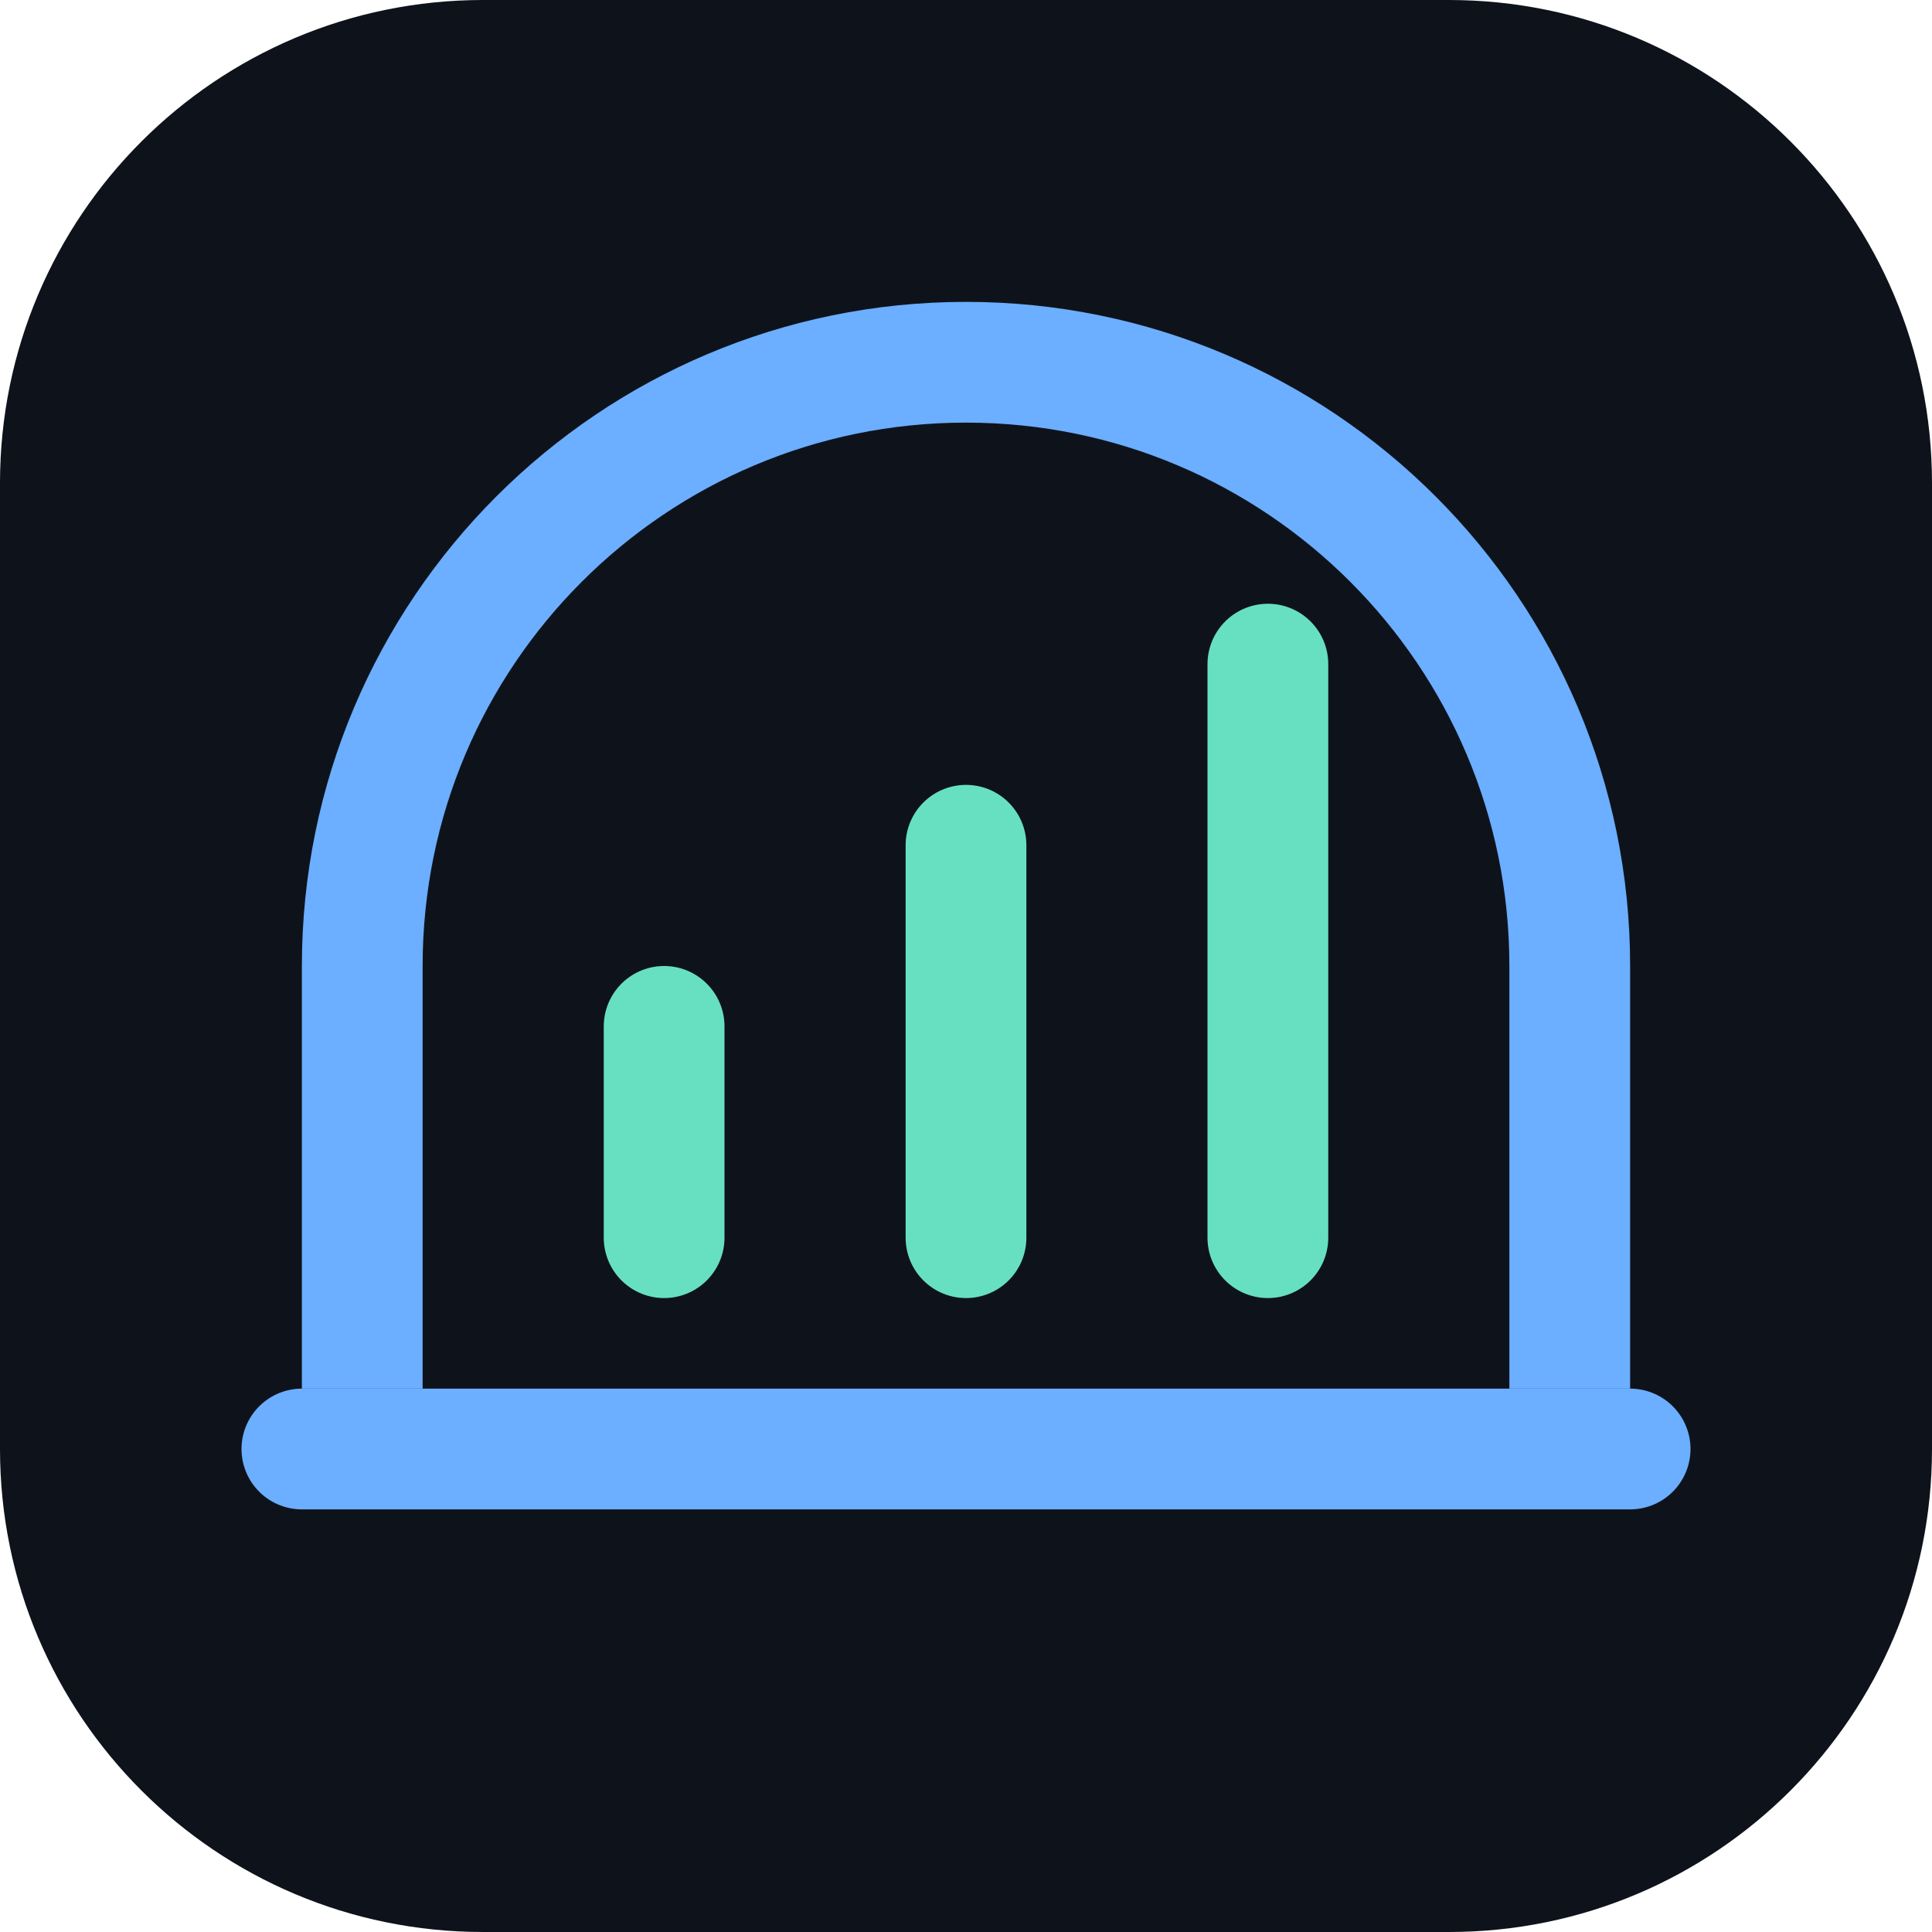
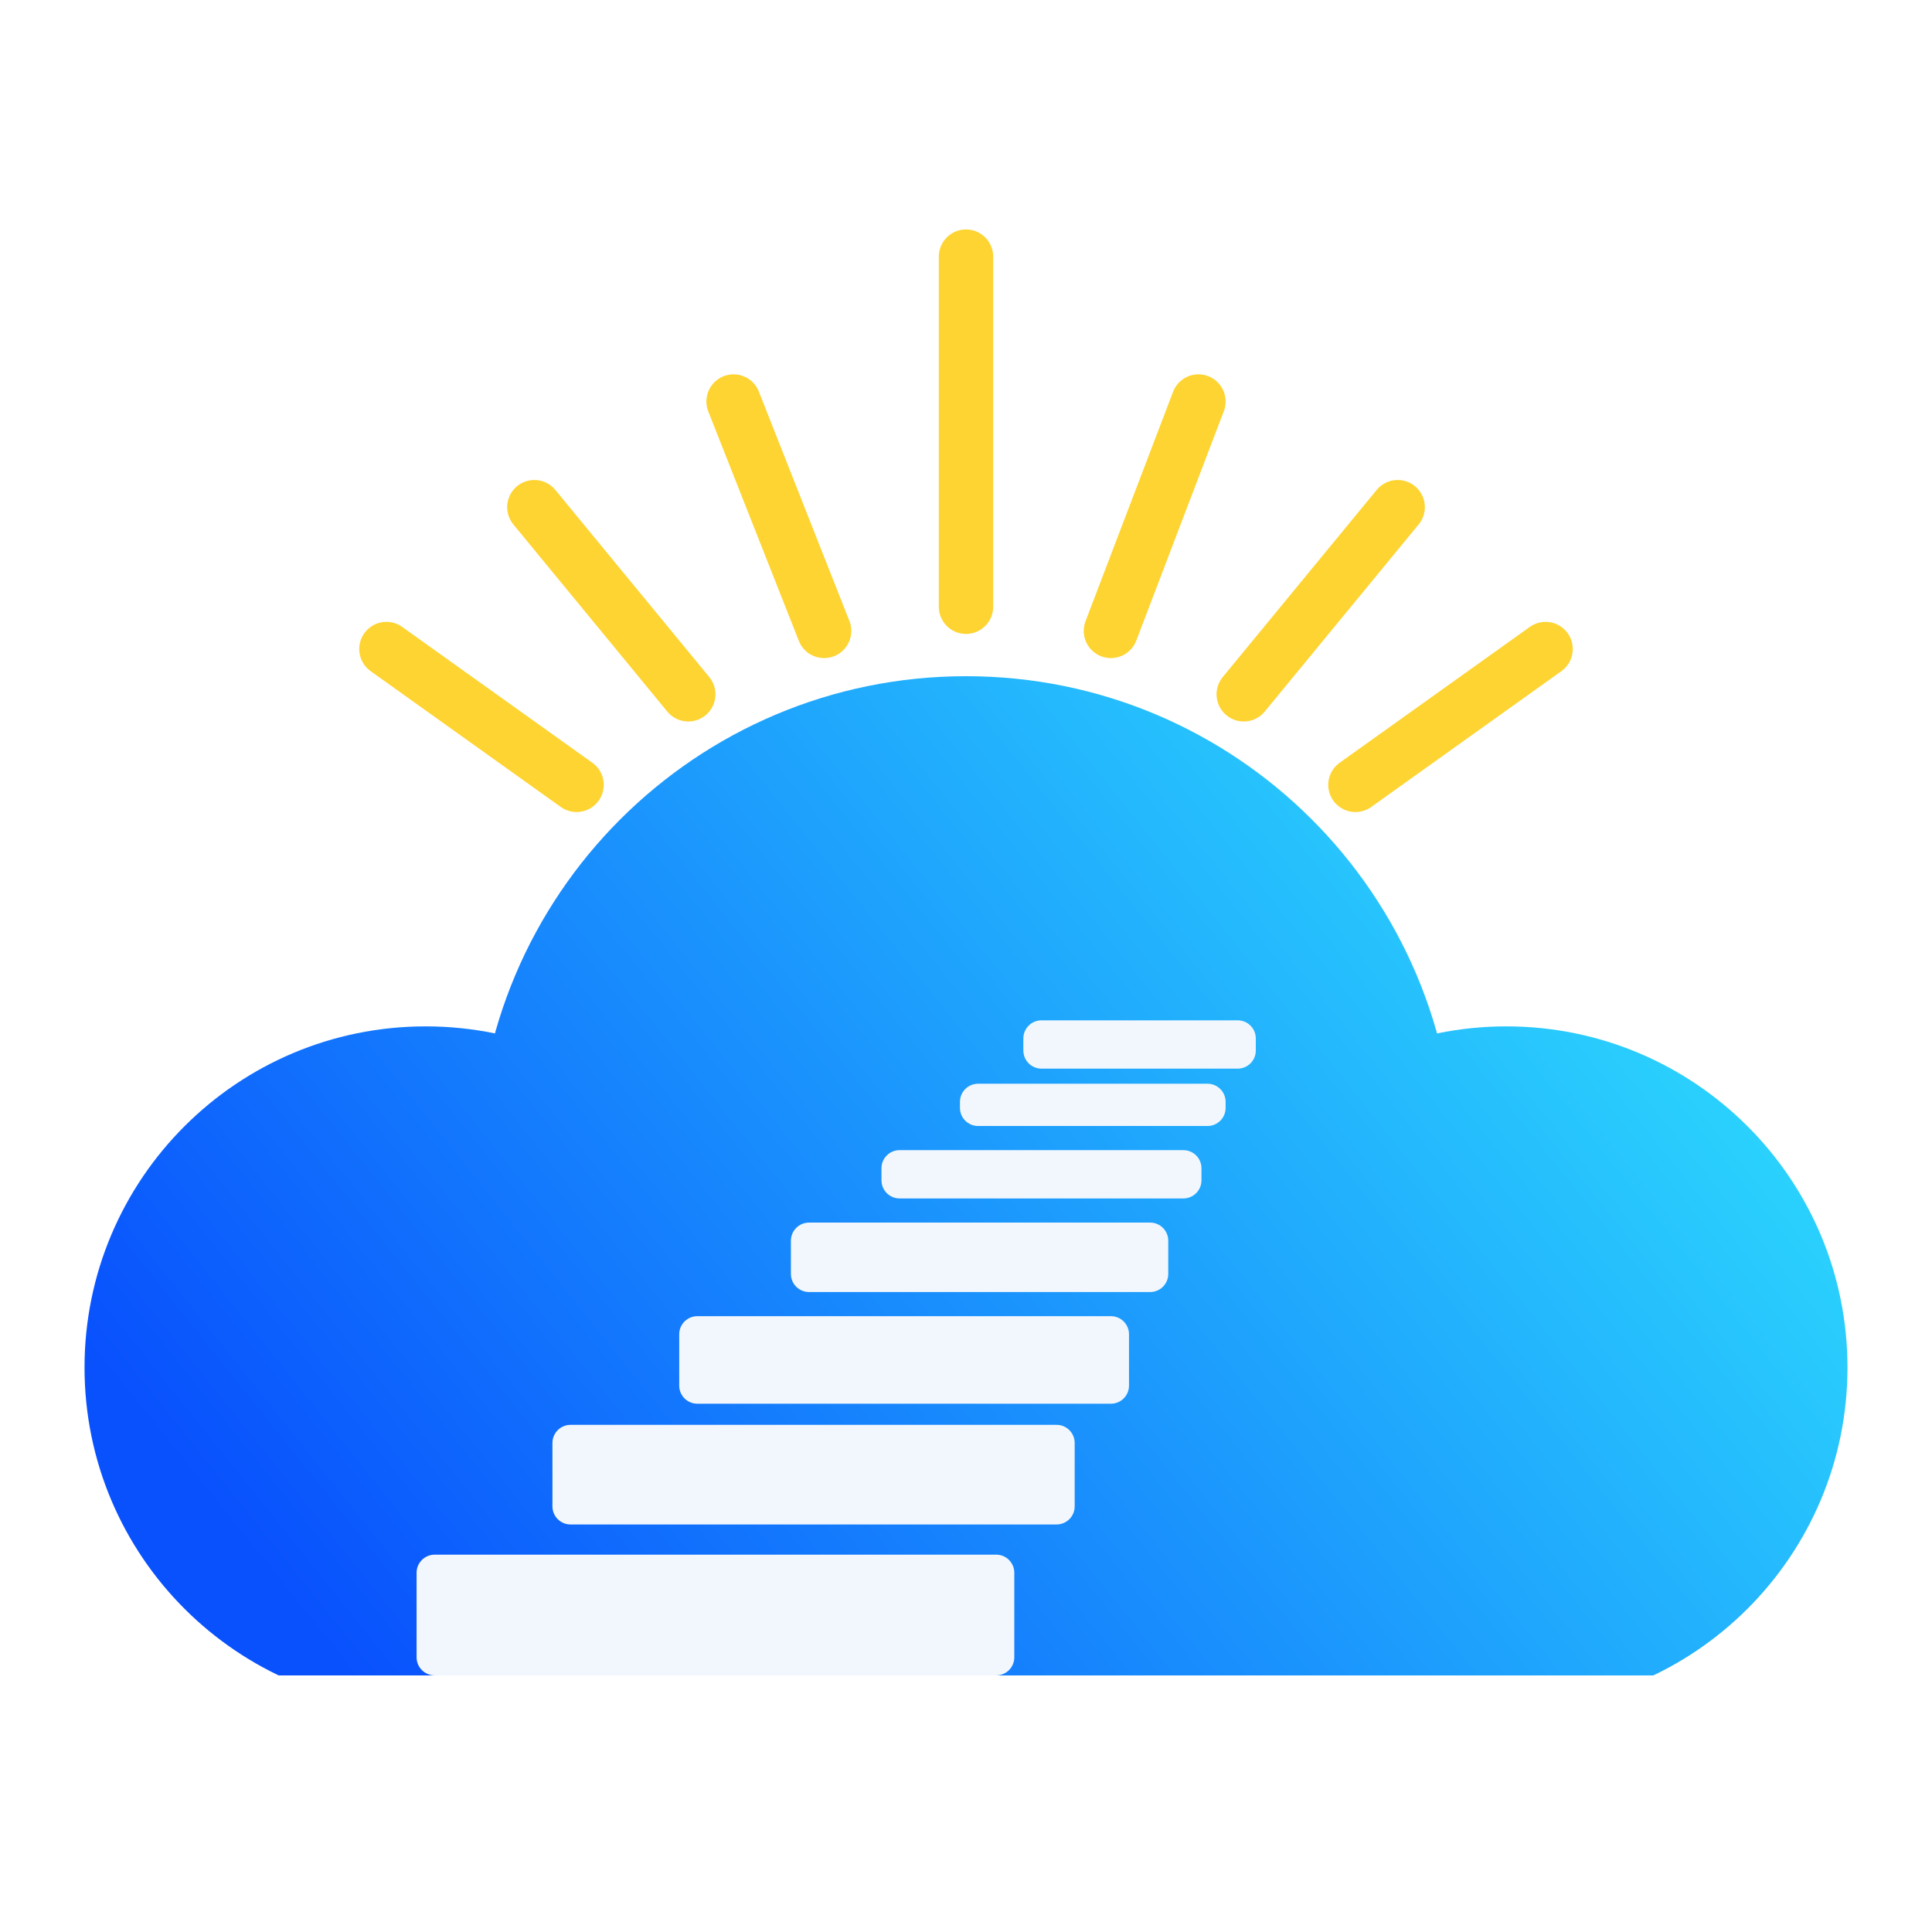
- <svg xmlns="http://www.w3.org/2000/svg" width="64" height="64" viewBox="0 0 64 64">
-   <rect width="64" height="64" rx="16" fill="#0e131b" />
-   <path d="M12 46V32a20 20 0 0 1 40 0v14" fill="none" stroke="#6caeff" stroke-width="4" />
-   <path d="M10 48h44" stroke="#6caeff" stroke-width="4" stroke-linecap="round" />
-   <path d="M22 41v-7m10 7V28m10 13V22" stroke="#67e0c1" stroke-width="4" stroke-linecap="round" />
+ <svg xmlns="http://www.w3.org/2000/svg" width="64" height="64" viewBox="0 0 64 64" role="img" aria-label="Benchmark Heaven">
+   <defs>
+     <linearGradient id="bhCloudL" gradientUnits="userSpaceOnUse" x1="12" y1="56" x2="52" y2="24">
+       <stop stop-color="#0951fd" />
+       <stop offset="1" stop-color="#2ddbfd" />
+     </linearGradient>
+     <clipPath id="bhCutL">
+       <rect x="0" y="0" width="64" height="55.5" rx="0" />
+     </clipPath>
+   </defs>
+   <g stroke="#fed432" stroke-width="1.8" stroke-linecap="round">
+     <path d="M19.1 26L12.8 21.5" />
+     <path d="M22.8 23L17.7 16.8" />
+     <path d="M27.3 20.9L24.3 13.3" />
+     <path d="M32 20.1L32 8.5" />
+     <path d="M36.8 20.9L39.7 13.3" />
+     <path d="M41.2 23L46.3 16.8" />
+     <path d="M44.9 26L51.2 21.5" />
+   </g>
+   <g clip-path="url(#bhCutL)" fill="url(#bhCloudL)">
+     <circle cx="32" cy="38.6" r="16.2" />
+     <circle cx="14.1" cy="45.3" r="11.3" />
+     <circle cx="49.9" cy="45.3" r="11.3" />
+     <rect x="14.1" y="38.6" width="35.8" height="16.9" />
+   </g>
+   <g fill="#f2f7fd">
+     <rect x="33.9" y="33.8" width="7.7" height="1.6" rx="0.6" />
+     <rect x="31.8" y="35.9" width="8.8" height="1.4" rx="0.6" />
+     <rect x="29.2" y="38.1" width="10.6" height="1.6" rx="0.6" />
+     <rect x="26.2" y="40.5" width="12.5" height="2.3" rx="0.6" />
+     <rect x="22.5" y="43.6" width="14.9" height="2.9" rx="0.6" />
+     <rect x="18.3" y="47.2" width="17.3" height="3.3" rx="0.6" />
+     <rect x="13.8" y="51.5" width="19.8" height="4" rx="0.6" />
+   </g>
</svg>
